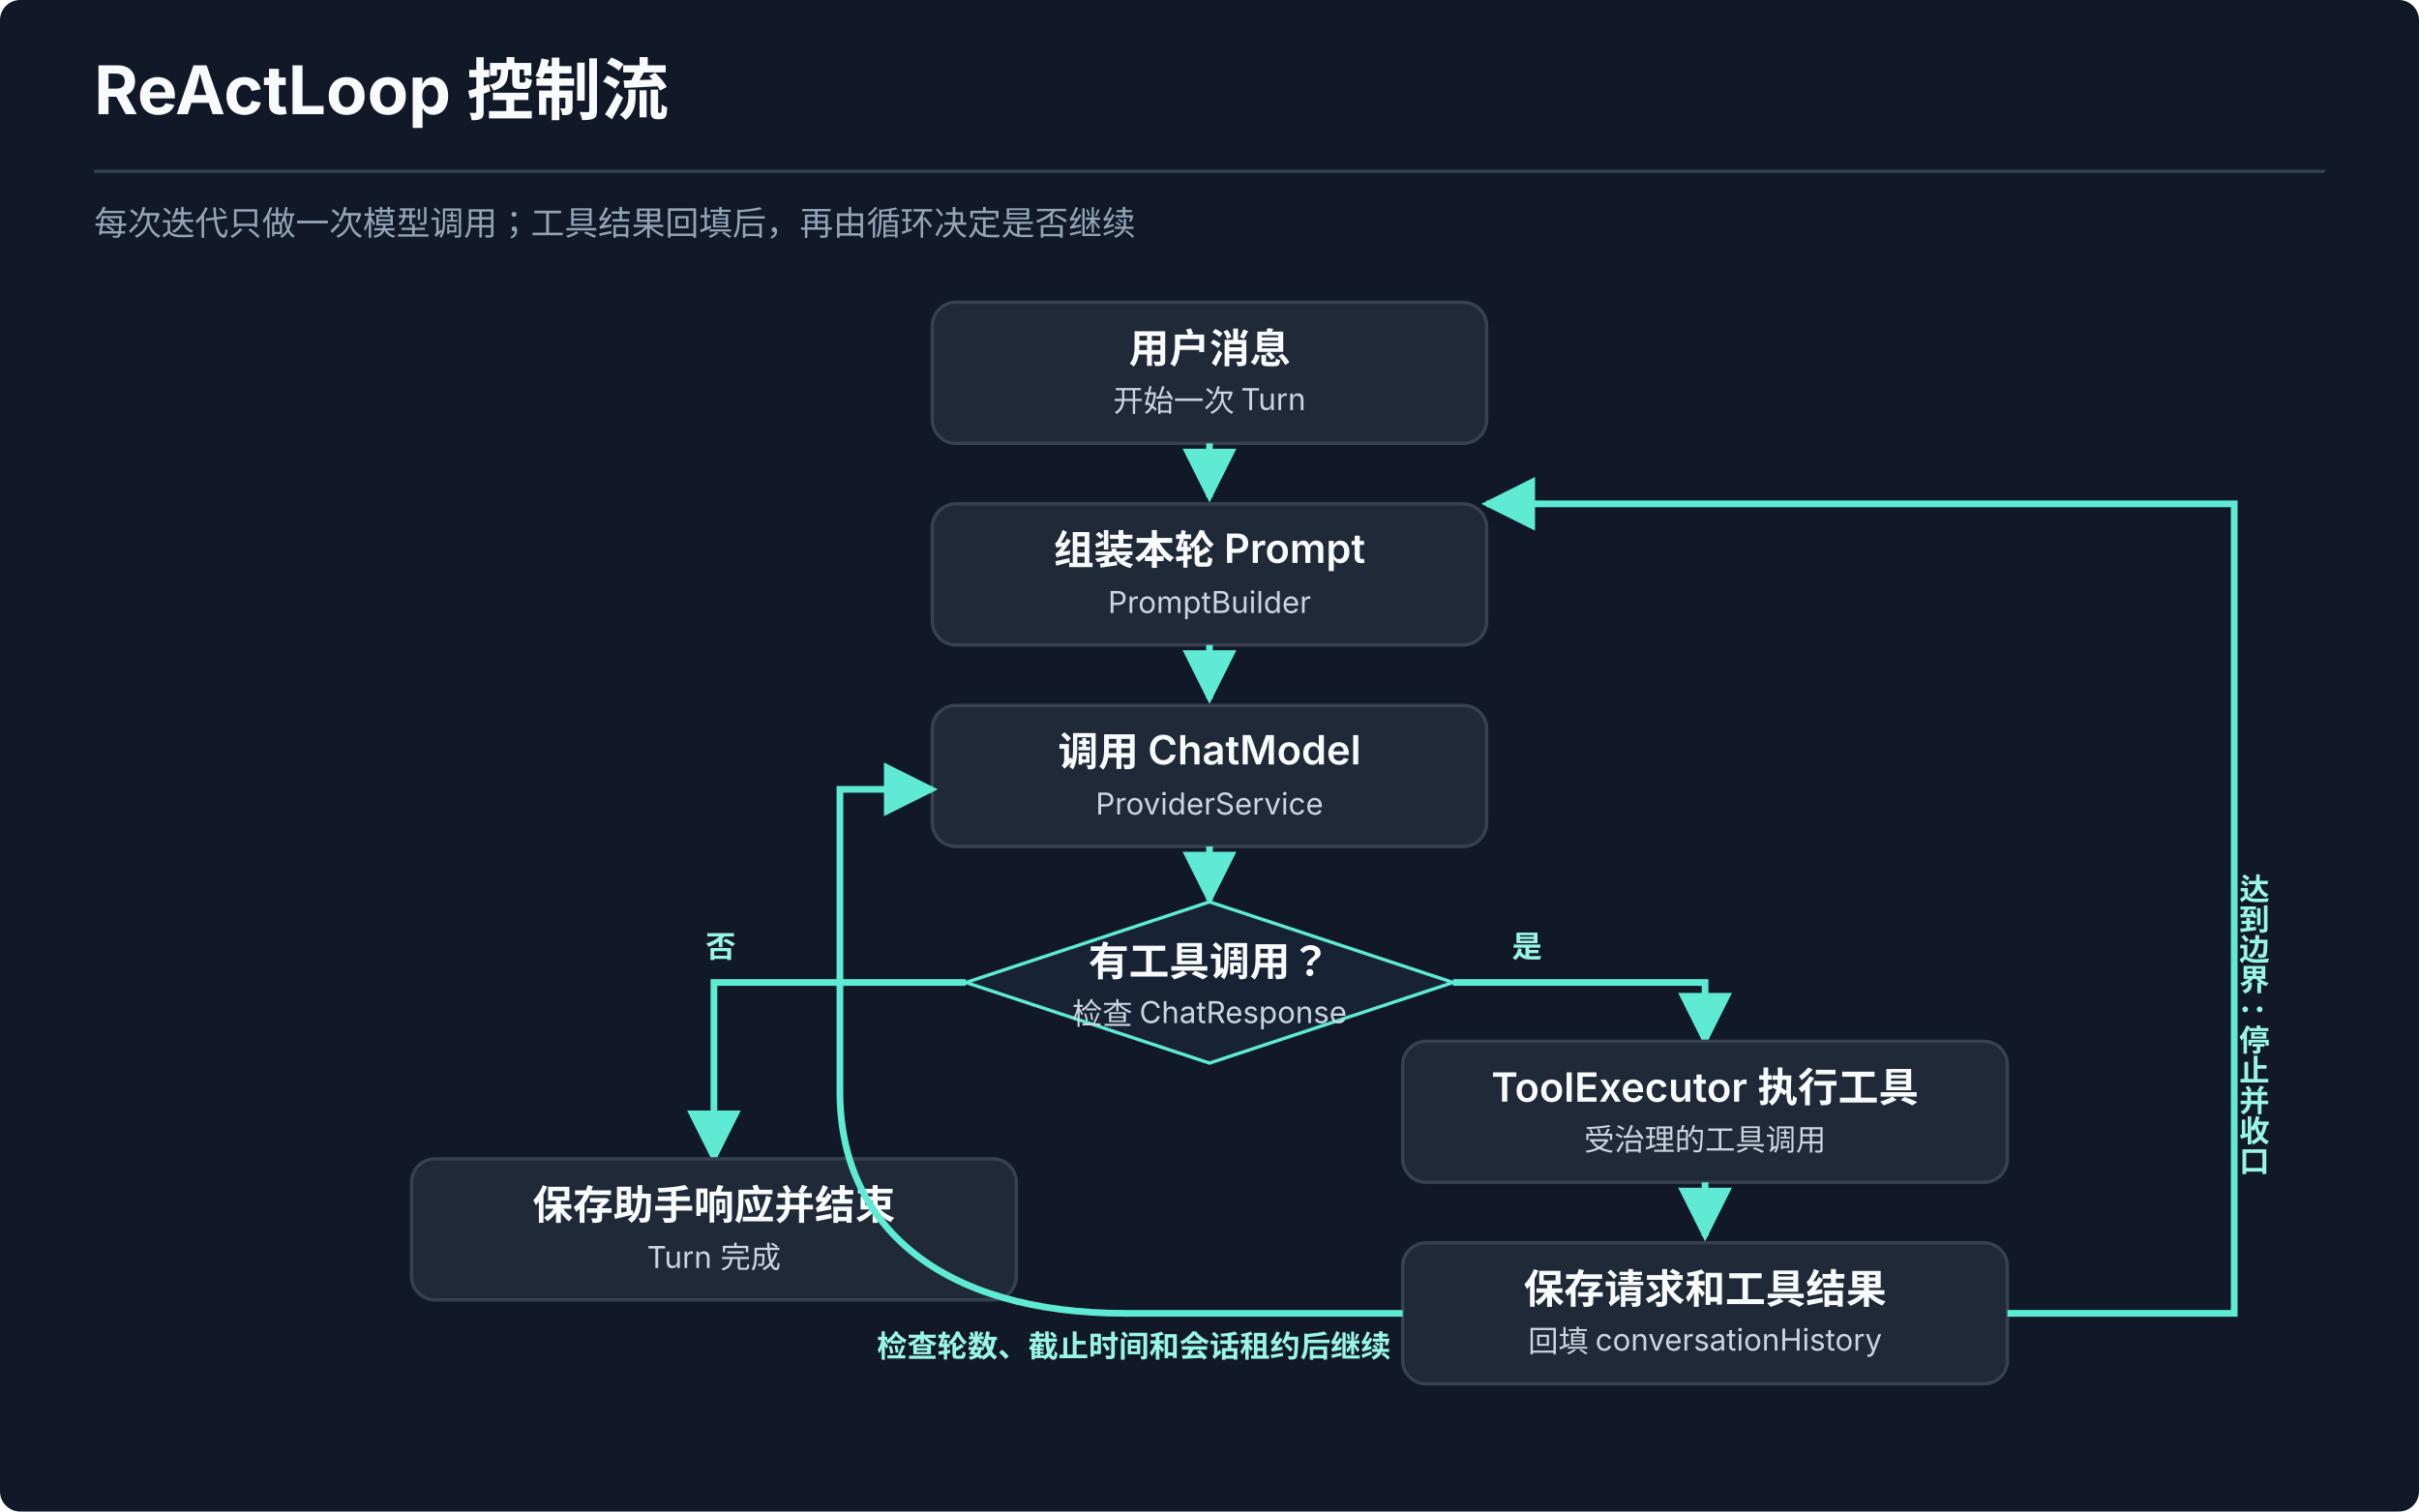
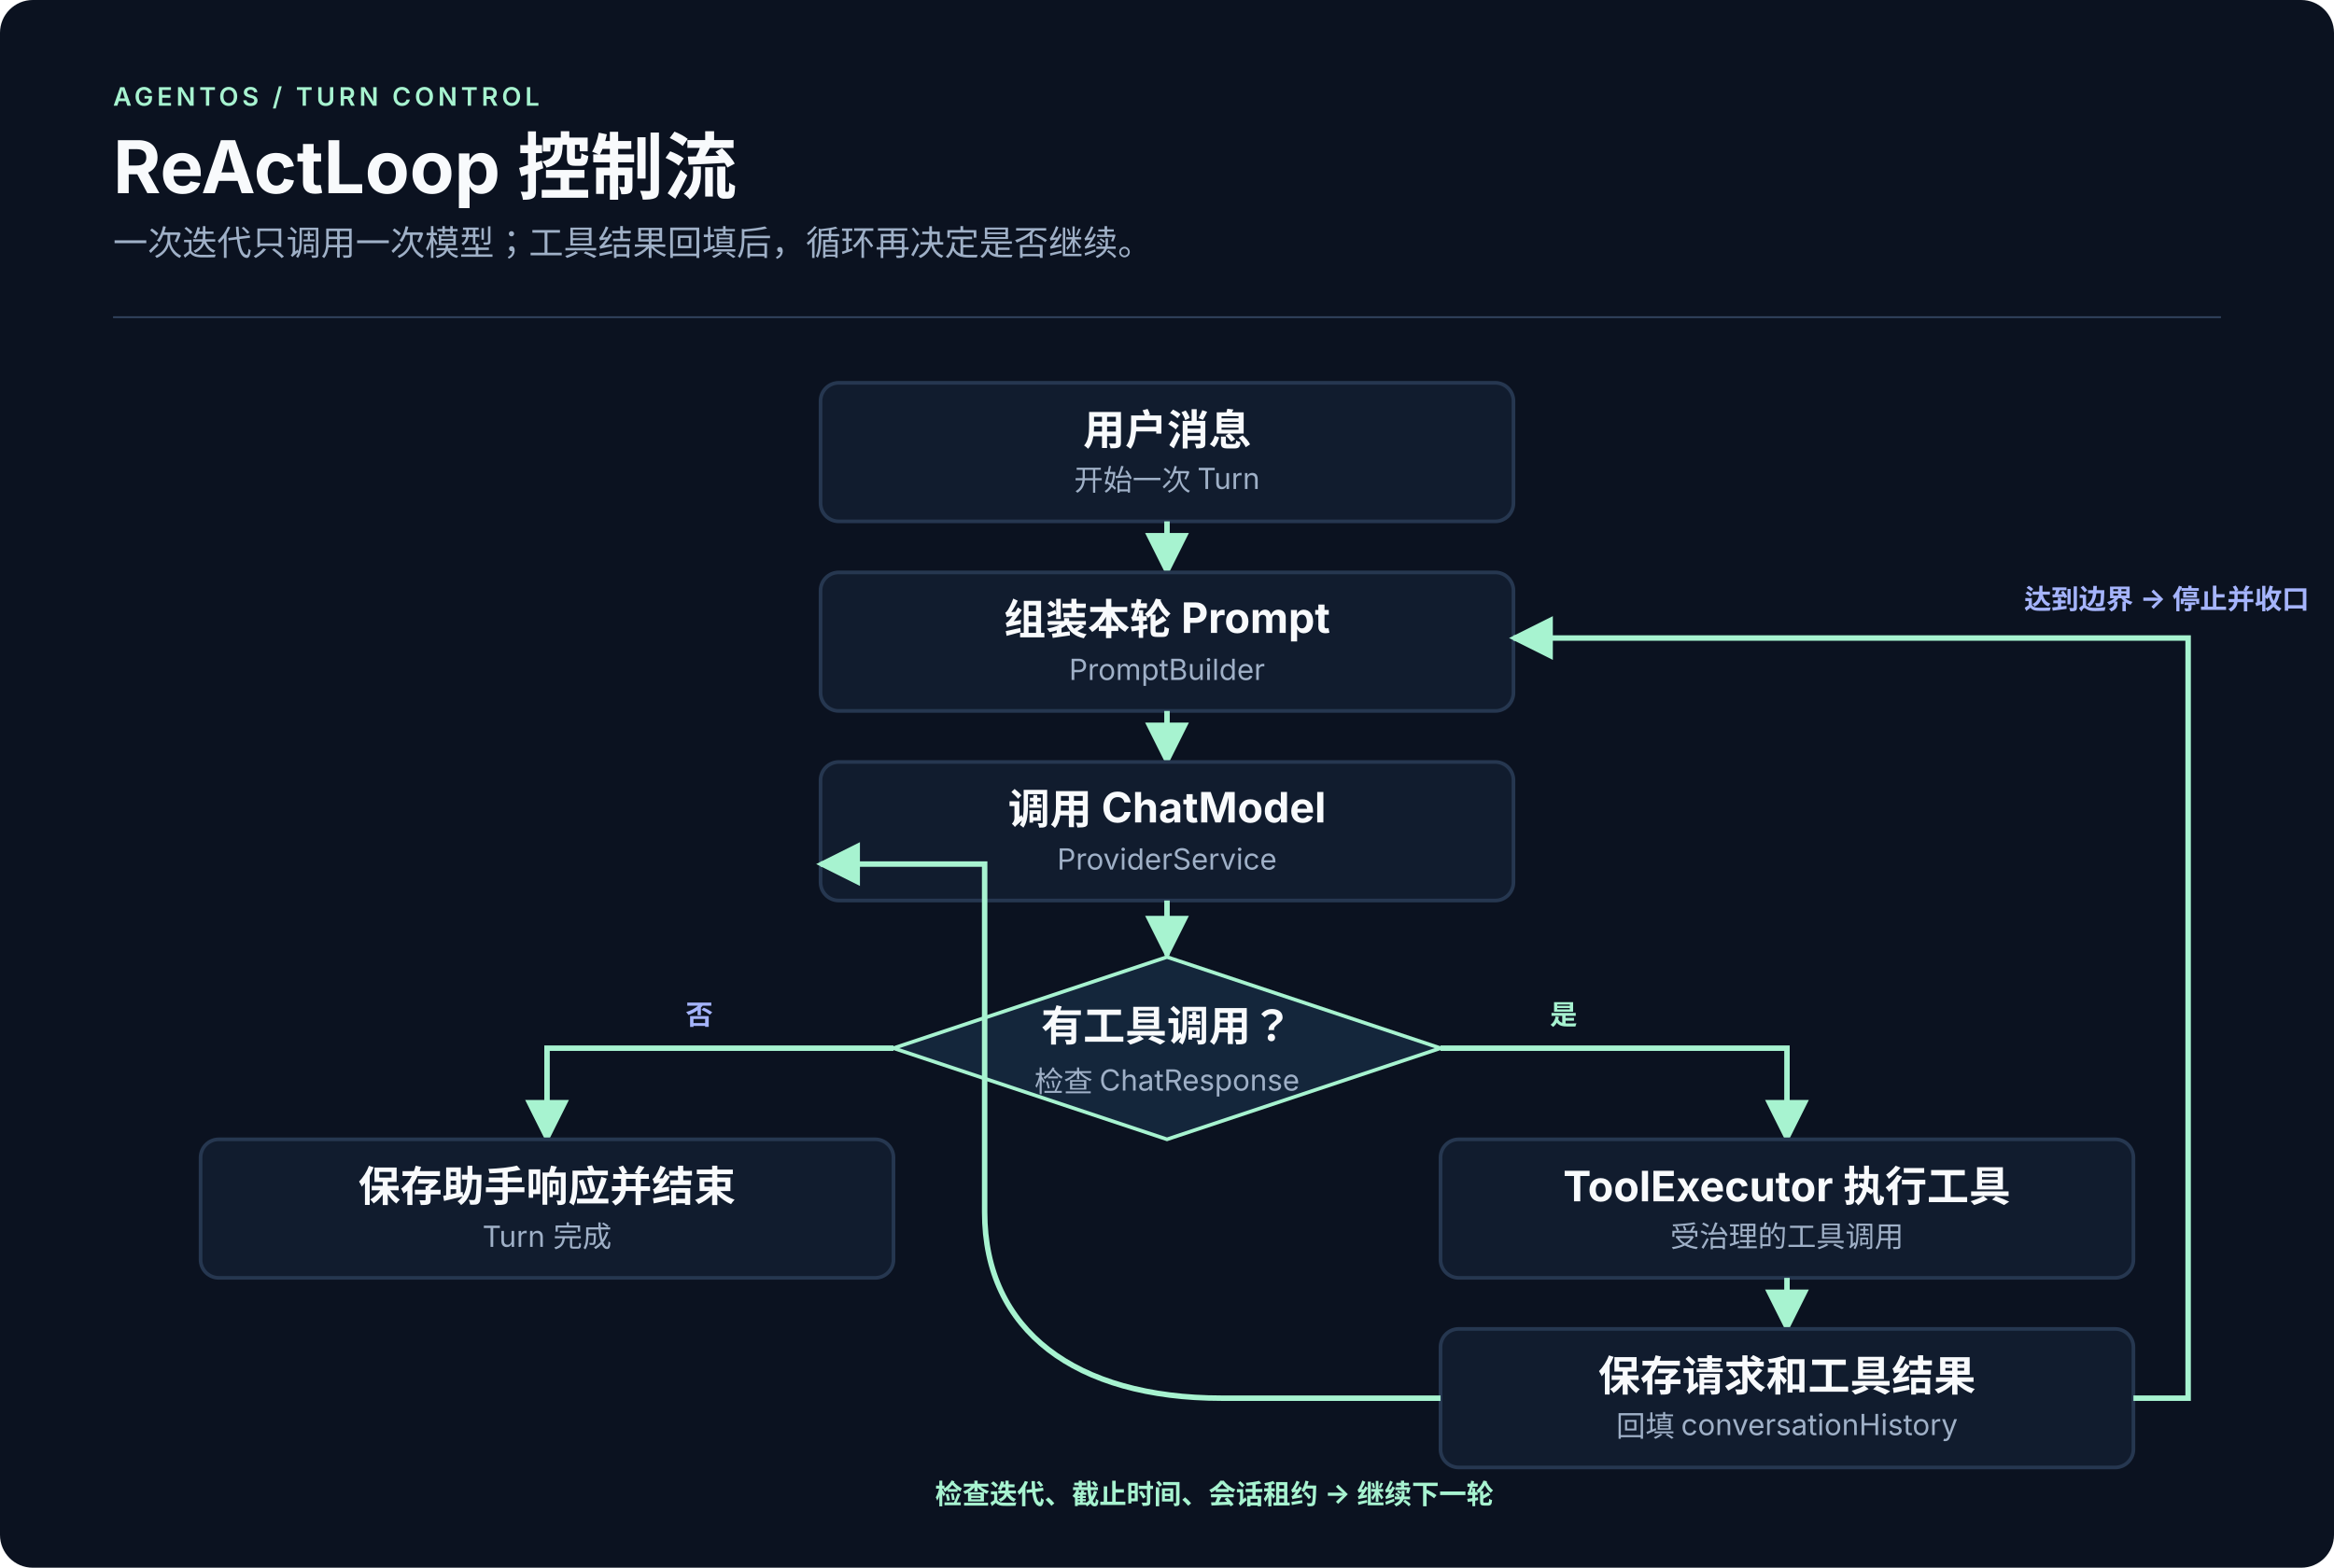
- <svg xmlns="http://www.w3.org/2000/svg" viewBox="0 0 1440 900" role="img" aria-labelledby="title desc">
+ <svg xmlns="http://www.w3.org/2000/svg" viewBox="0 0 1280 860" role="img" aria-labelledby="title desc">
  <style>
-     .bg { fill: #111827; }
-     .card { fill: #1f2937; stroke: #374151; stroke-width: 2; }
-     .decision { fill: #182235; stroke: #5eead4; stroke-width: 2; }
-     .accent { fill: #5eead4; }
-     .heading { fill: #f8fafc; font: 700 40px -apple-system, BlinkMacSystemFont, "PingFang SC", "Microsoft YaHei", sans-serif; }
-     .subheading { fill: #94a3b8; font: 400 20px -apple-system, BlinkMacSystemFont, "PingFang SC", "Microsoft YaHei", sans-serif; }
-     .label { fill: #f8fafc; font: 600 24px -apple-system, BlinkMacSystemFont, "PingFang SC", "Microsoft YaHei", sans-serif; text-anchor: middle; }
-     .body { fill: #cbd5e1; font: 400 18px -apple-system, BlinkMacSystemFont, "PingFang SC", "Microsoft YaHei", sans-serif; text-anchor: middle; }
-     .branch { fill: #99f6e4; font: 600 18px -apple-system, BlinkMacSystemFont, "PingFang SC", "Microsoft YaHei", sans-serif; }
-     .line { stroke: #5eead4; stroke-width: 4; fill: none; marker-end: url(#arrow); }
-     .rule { fill: #334155; }
+     .bg{fill:#0b1220}.card{fill:#111c2e;stroke:#263750;stroke-width:2}.decision{fill:#14263b;stroke:#a7f3d0;stroke-width:2}.ink{fill:#f8fafc}.muted{fill:#9fb0c7}.accent{fill:#a7f3d0}.accent2{fill:#a5b4fc}.line{stroke:#a7f3d0;stroke-width:3;fill:none;marker-end:url(#arrow)}.thin{stroke:#31435d;stroke-width:1}.kicker{font:600 14px -apple-system,BlinkMacSystemFont,"PingFang SC","Microsoft YaHei",sans-serif;letter-spacing:2px}.title{font:700 40px -apple-system,BlinkMacSystemFont,"PingFang SC","Microsoft YaHei",sans-serif}.subtitle{font:400 19px -apple-system,BlinkMacSystemFont,"PingFang SC","Microsoft YaHei",sans-serif}.label{font:650 23px -apple-system,BlinkMacSystemFont,"PingFang SC","Microsoft YaHei",sans-serif;text-anchor:middle}.body{font:400 16px -apple-system,BlinkMacSystemFont,"PingFang SC","Microsoft YaHei",sans-serif;text-anchor:middle}.branch{font:650 15px -apple-system,BlinkMacSystemFont,"PingFang SC","Microsoft YaHei",sans-serif}
  </style>
  <defs>
    <marker id="arrow" viewBox="0 0 10 10" refX="9" refY="5" markerWidth="8" markerHeight="8" orient="auto">
-       <path d="M 0 0 L 10 5 L 0 10 z" class="accent" />
+       <path d="M0 0 10 5 0 10Z" class="accent" />
    </marker>
  </defs>
-   <rect class="bg" width="1440" height="900" rx="12" />
-   <text class="heading" x="56" y="68">ReActLoop 控制流</text>
-   <rect class="rule" x="56" y="101" width="1328" height="2" />
-   <text class="subheading" x="56" y="140">每次迭代只做一次模型调用；工具结果回填后，再由循环决定是否继续</text>
-   <g transform="translate(555 180)">
-     <rect class="card" width="330" height="84" rx="14" />
-     <text class="label" x="165" y="36">用户消息</text>
-     <text class="body" x="165" y="65">开始一次 Turn</text>
+   <rect width="1280" height="860" rx="18" class="bg" />
+   <text x="62" y="58" class="kicker accent">AGENTOS / TURN CONTROL</text>
+   <text x="62" y="106" class="title ink">ReActLoop 控制流</text>
+   <text x="62" y="140" class="subtitle muted">一次迭代只调用一次模型；工具结果回填后，循环再决定是否继续。</text>
+   <line x1="62" y1="174" x2="1218" y2="174" class="thin" />
+   <g transform="translate(450 210)">
+     <rect width="380" height="76" rx="10" class="card" />
+     <text x="190" y="34" class="label ink">用户消息</text>
+     <text x="190" y="59" class="body muted">开始一次 Turn</text>
  </g>
-   <path class="line" d="M720 264 V296" />
-   <g transform="translate(555 300)">
-     <rect class="card" width="330" height="84" rx="14" />
-     <text class="label" x="165" y="36">组装本轮 Prompt</text>
-     <text class="body" x="165" y="65">PromptBuilder</text>
+   <path d="M640 286v28" class="line" />
+   <g transform="translate(450 314)">
+     <rect width="380" height="76" rx="10" class="card" />
+     <text x="190" y="34" class="label ink">组装本轮 Prompt</text>
+     <text x="190" y="59" class="body muted">PromptBuilder</text>
  </g>
-   <path class="line" d="M720 384 V416" />
-   <g transform="translate(555 420)">
-     <rect class="card" width="330" height="84" rx="14" />
-     <text class="label" x="165" y="36">调用 ChatModel</text>
-     <text class="body" x="165" y="65">ProviderService</text>
+   <path d="M640 390v28" class="line" />
+   <g transform="translate(450 418)">
+     <rect width="380" height="76" rx="10" class="card" />
+     <text x="190" y="34" class="label ink">调用 ChatModel</text>
+     <text x="190" y="59" class="body muted">ProviderService</text>
  </g>
-   <path class="line" d="M720 504 V536" />
-   <g transform="translate(720 585)">
-     <polygon class="decision" points="0,-48 145,0 0,48 -145,0" />
-     <text class="label" x="0" y="-4">有工具调用？</text>
-     <text class="body" x="0" y="25">检查 ChatResponse</text>
+   <path d="M640 494v30" class="line" />
+   <g transform="translate(640 575)">
+     <polygon points="0,-50 150,0 0,50 -150,0" class="decision" />
+     <text x="0" y="-4" class="label ink">有工具调用？</text>
+     <text x="0" y="24" class="body muted">检查 ChatResponse</text>
  </g>
-   <path class="line" d="M575 585 H425 V690" />
-   <text class="branch" x="438" y="570" text-anchor="end">否</text>
-   <g transform="translate(245 690)">
-     <rect class="card" width="360" height="84" rx="14" />
-     <text class="label" x="180" y="36">保存助手响应并结束</text>
-     <text class="body" x="180" y="65">Turn 完成</text>
+   <path d="M490 575H300v50" class="line" />
+   <text x="376" y="562" class="branch accent2">否</text>
+   <g transform="translate(110 625)">
+     <rect width="380" height="76" rx="10" class="card" />
+     <text x="190" y="34" class="label ink">保存助手响应并结束</text>
+     <text x="190" y="59" class="body muted">Turn 完成</text>
  </g>
-   <path class="line" d="M865 585 H1015 V620" />
-   <text class="branch" x="900" y="570">是</text>
-   <g transform="translate(835 620)">
-     <rect class="card" width="360" height="84" rx="14" />
-     <text class="label" x="180" y="36">ToolExecutor 执行工具</text>
-     <text class="body" x="180" y="65">受治理的工具调用</text>
+   <path d="M790 575H980v50" class="line" />
+   <text x="850" y="562" class="branch accent">是</text>
+   <g transform="translate(790 625)">
+     <rect width="380" height="76" rx="10" class="card" />
+     <text x="190" y="34" class="label ink">ToolExecutor 执行工具</text>
+     <text x="190" y="59" class="body muted">受治理的工具调用</text>
  </g>
-   <path class="line" d="M1015 704 V736" />
-   <g transform="translate(835 740)">
-     <rect class="card" width="360" height="84" rx="14" />
-     <text class="label" x="180" y="36">保存请求和工具结果</text>
-     <text class="body" x="180" y="65">回填 conversationHistory</text>
+   <path d="M980 701v28" class="line" />
+   <g transform="translate(790 729)">
+     <rect width="380" height="76" rx="10" class="card" />
+     <text x="190" y="34" class="label ink">保存请求和工具结果</text>
+     <text x="190" y="59" class="body muted">回填 conversationHistory</text>
  </g>
-   <path class="line" d="M835 782 H670 C560 782 500 730 500 650 V470 H555" />
-   <text class="branch" x="675" y="808" text-anchor="middle">检查轮数、截止时间和会话租约后继续</text>
-   <path class="line" d="M1195 782 H1330 V300 H885" />
-   <text class="branch" x="1342" y="520" writing-mode="tb">达到边界：停止并收口</text>
+   <path d="M790 767H670C590 767 540 730 540 665V474H450" class="line" />
+   <text x="666" y="825" class="branch accent" text-anchor="middle">检查迭代、截止时间、会话租约 → 继续下一轮</text>
+   <path d="M1170 767H1200V350H830" class="line" />
+   <text x="1110" y="334" class="branch accent2">达到边界 → 停止并收口</text>
</svg>
